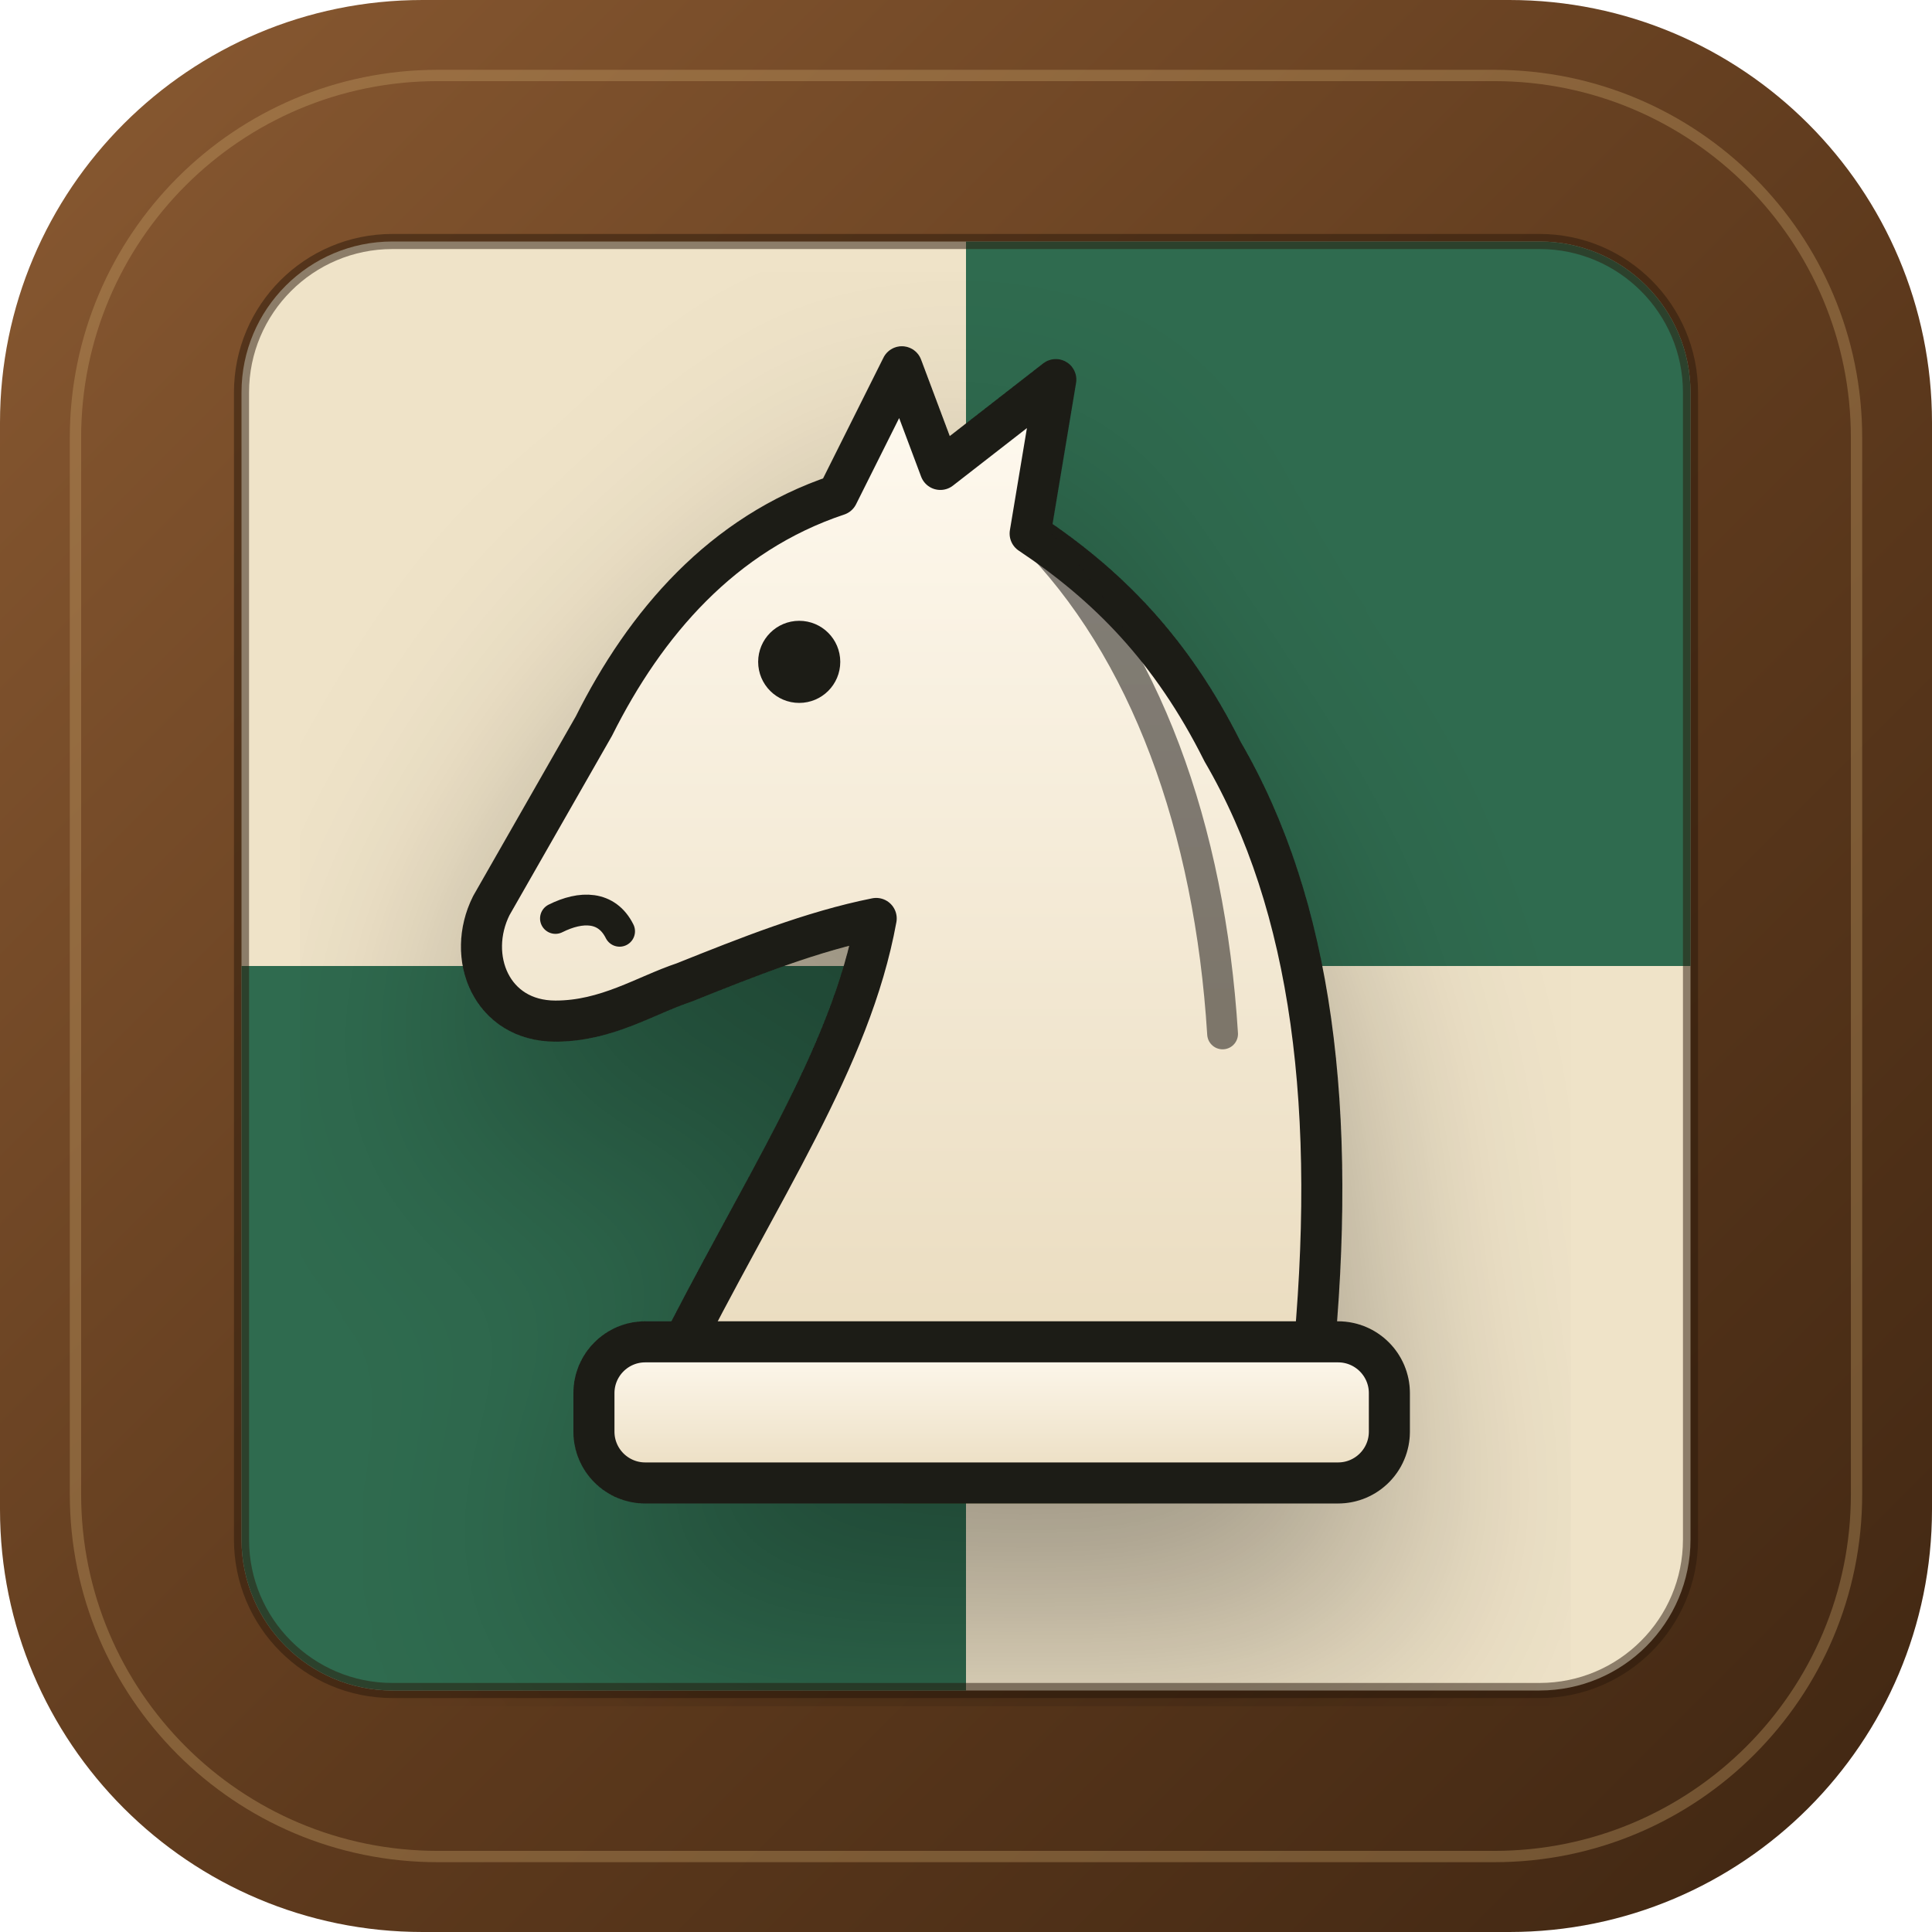
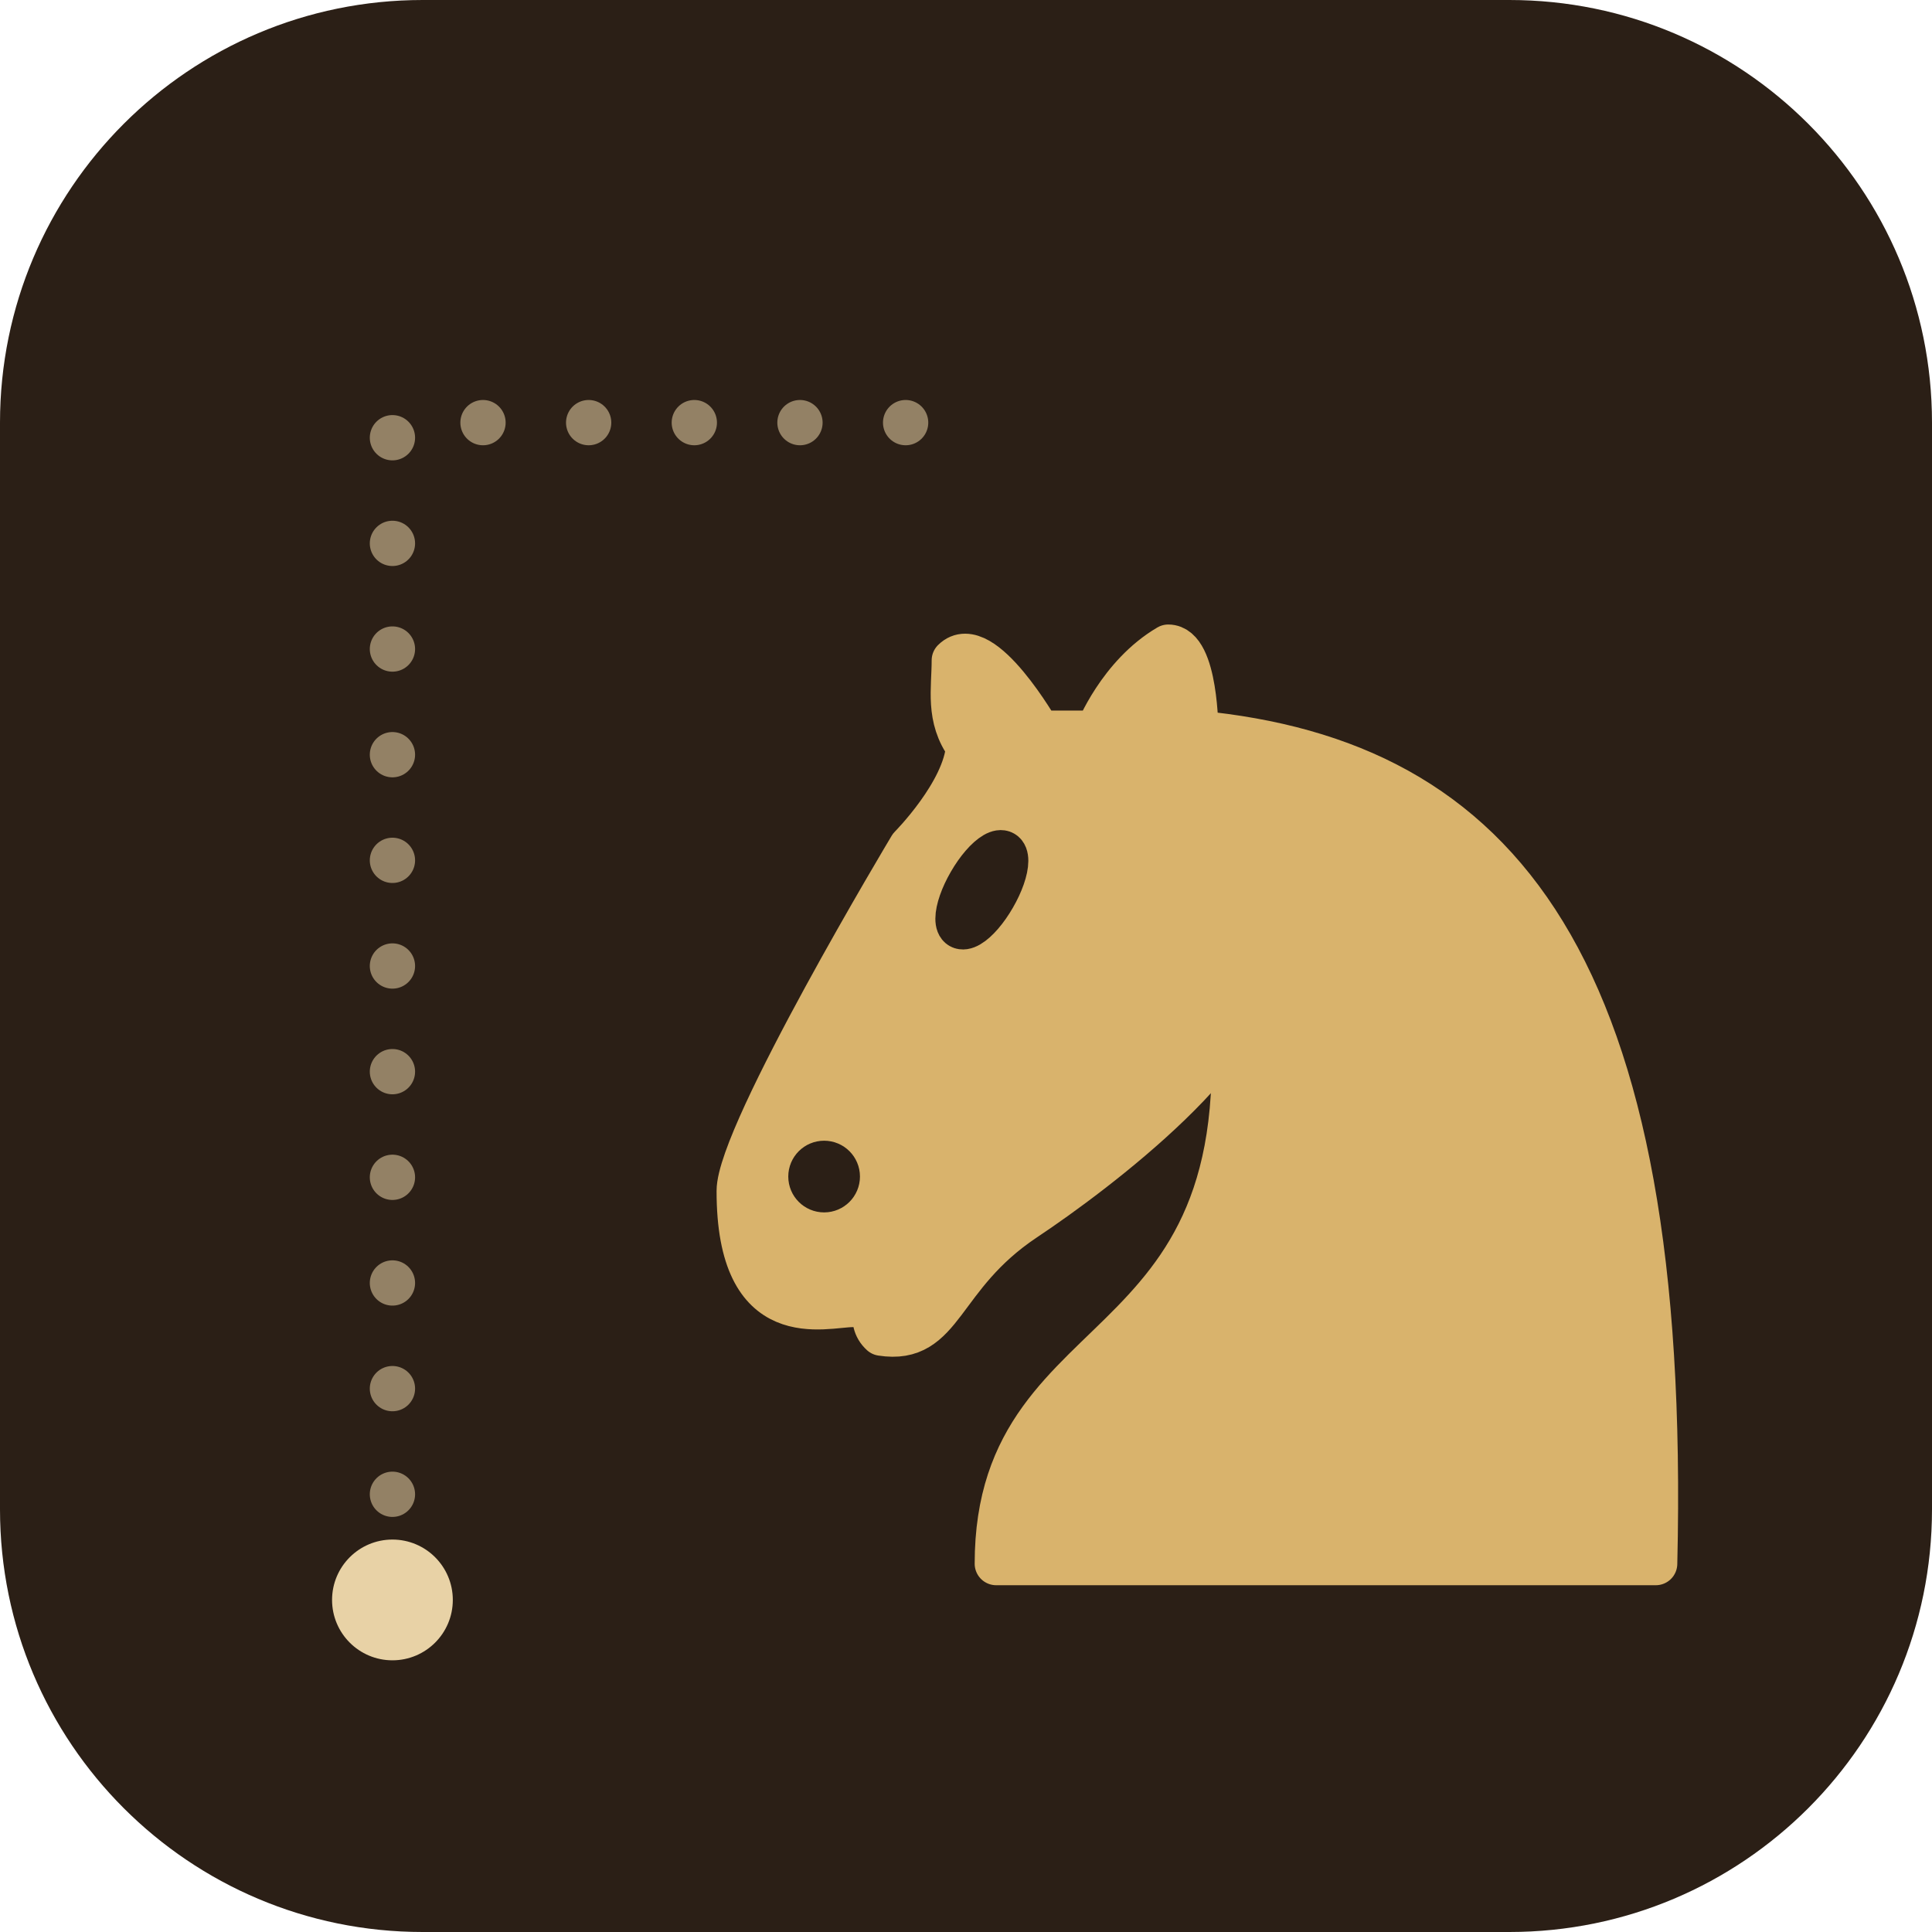
<svg xmlns="http://www.w3.org/2000/svg" viewBox="0 0 512 512">
-   <defs>
-     <linearGradient id="wal" x1="0" y1="0" x2="1" y2="1">
-       <stop offset="0" stop-color="#8a5a32" />
-       <stop offset=".55" stop-color="#5e3a1d" />
-       <stop offset="1" stop-color="#3f2612" />
-     </linearGradient>
-     <linearGradient id="kn" x1="0" y1="0" x2="0" y2="1">
-       <stop offset="0" stop-color="#fffaf0" />
-       <stop offset="1" stop-color="#eadcbf" />
-     </linearGradient>
-     <clipPath id="brd">
-       <rect x="64" y="64" width="384" height="384" rx="40" />
-     </clipPath>
-     <filter id="sh" x="-20%" y="-20%" width="140%" height="140%">
-       <feDropShadow dx="0" dy="10" stdDeviation="10" flood-color="#000" flood-opacity=".35" />
-     </filter>
-   </defs>
-   <rect width="512" height="512" rx="112" fill="url(#wal)" />
-   <rect x="20" y="20" width="472" height="472" rx="96" fill="none" stroke="#c9a46a" stroke-opacity=".35" stroke-width="3" />
-   <g clip-path="url(#brd)">
-     <rect x="64" y="64" width="384" height="384" fill="#efe3c8" />
-     <rect x="256" y="64" width="192" height="192" fill="#2f6b4f" />
-     <rect x="64" y="256" width="192" height="192" fill="#2f6b4f" />
-   </g>
-   <rect x="64" y="64" width="384" height="384" rx="40" fill="none" stroke="#2a180a" stroke-opacity=".5" stroke-width="4" />
-   <g transform="translate(86 70) scale(3.4)" filter="url(#sh)">
-     <path d="M27 86 L77 86 C79 66 77 50 70 38 C66 30 61 25 55 21 L57 9 L48 16 L45 8 L40 18 C31 21 25 28 21 36 L13 50 C11 54 13 59 18 59 C22 59 25 57 28 56 C33 54 38 52 43 51 C41 62 34 72 27 86 Z" fill="url(#kn)" stroke="#1d1a17" stroke-width="3.2" stroke-linejoin="round" />
-     <path d="M55 21 C64 30 69 44 70 60" fill="none" stroke="#1d1a17" stroke-width="2.4" stroke-linecap="round" opacity=".55" />
-     <circle cx="37" cy="31" r="3.2" fill="#1d1a17" />
-     <path d="M18 51 C20 50 22 50 23 52" fill="none" stroke="#1d1a17" stroke-width="2.4" stroke-linecap="round" />
-     <rect x="21" y="84" width="62" height="11" rx="4" fill="url(#kn)" stroke="#1d1a17" stroke-width="3.2" />
+   <rect width="512" height="512" rx="112" fill="#2b1f16" />
+   <g transform="translate(0.0 0.0) scale(1.0)">
+     <polyline points="104,424 104,112 248,112" fill="none" stroke="#e8d2a6" stroke-opacity="0.55" stroke-width="12" stroke-linecap="round" stroke-linejoin="round" stroke-dasharray="0 28" />
+     <circle cx="104" cy="424" r="16" fill="#e8d2a6" />
+     <g transform="translate(150 118) scale(7.6)" stroke="#d9b36c" stroke-width="1.5" stroke-linejoin="round" stroke-linecap="round">
+       <path d="M22 10c10.5 1 16.5 8 16 29H15c0-9 10-6.5 8-21" fill="#d9b36c" />
+       <path d="M24 18c.38 2.91-5.55 7.37-8 9-3 2-2.82 4.34-5 4-1.042-.94 1.41-3.04 0-3-1 0 .19 1.23-1 2-1 0-4.003 1-4-4 0-2 6-12 6-12s1.89-1.9 2-3.5c-.73-.994-.5-2-.5-3 1-1 3 2.5 3 2.5h2s.78-1.992 2.5-3c1 0 1 3 1 3" fill="#d9b36c" />
+       <path d="M9.5 25.5a.5.5 0 1 1-1 0 .5.5 0 1 1 1 0zm5.433-9.75a.5 1.5 30 1 1-.866-.5.5 1.5 30 1 1 .866.5z" fill="#2b1f16" stroke="#2b1f16" />
+     </g>
  </g>
</svg>
